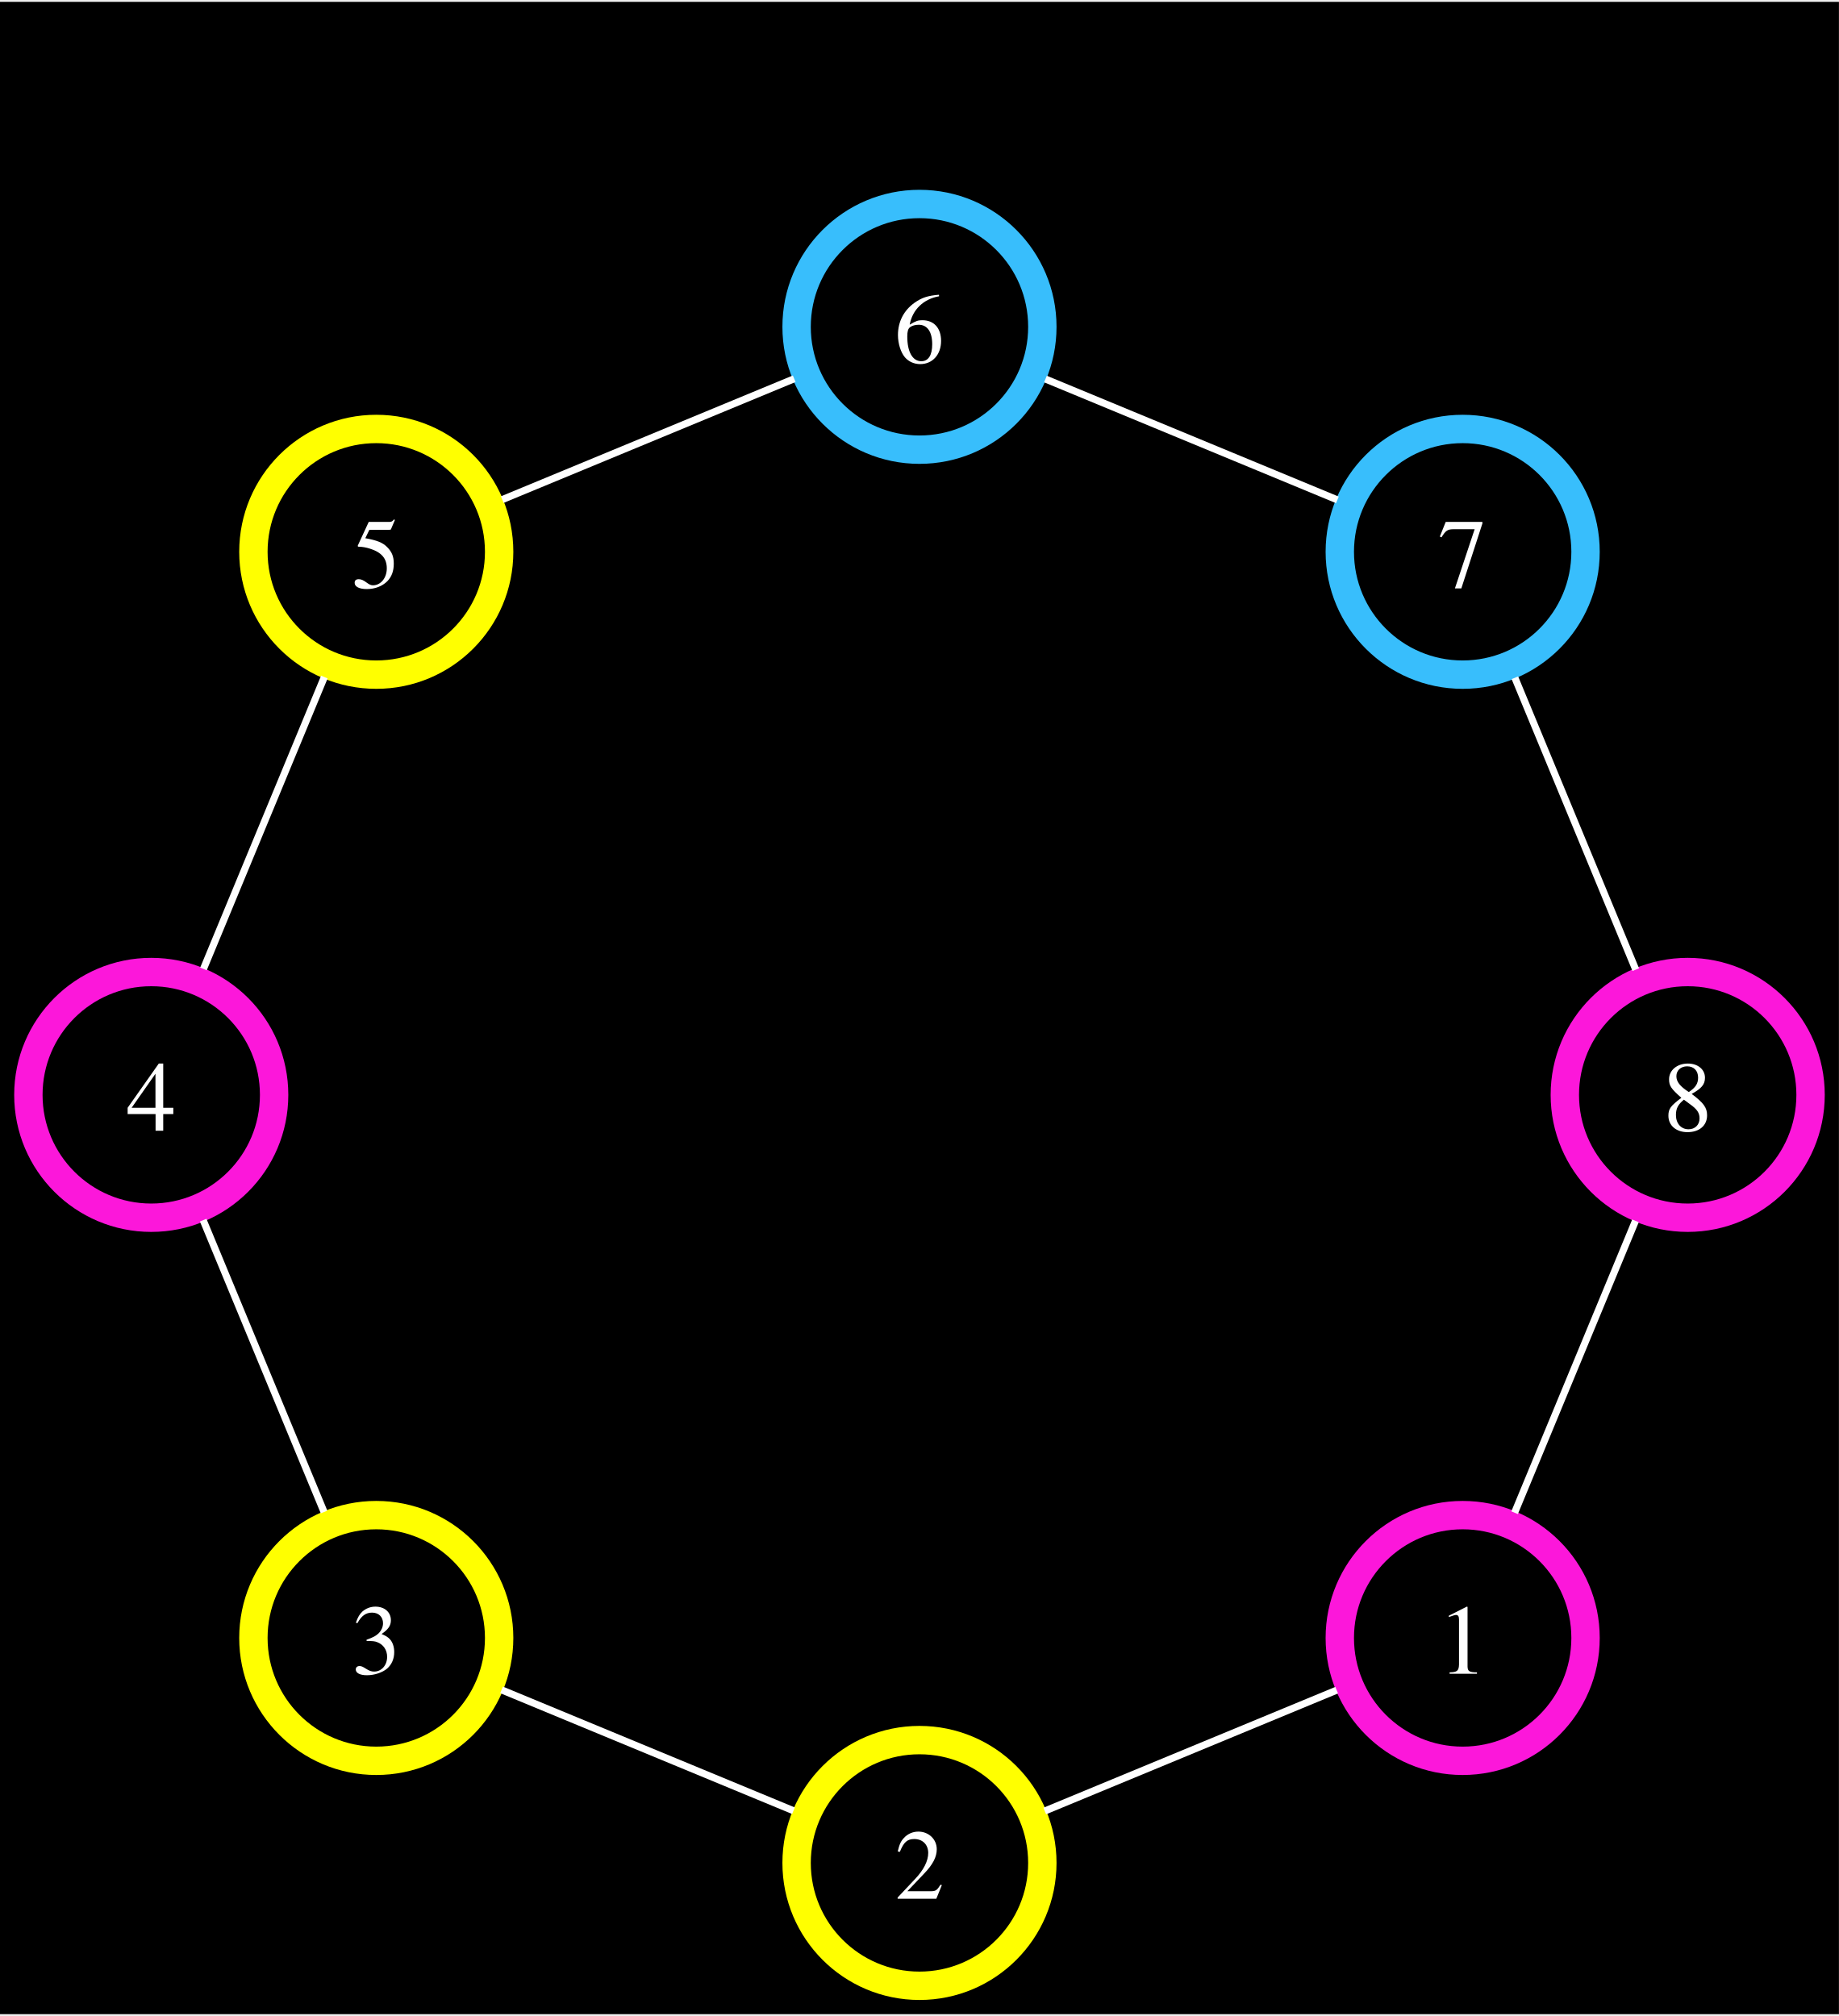
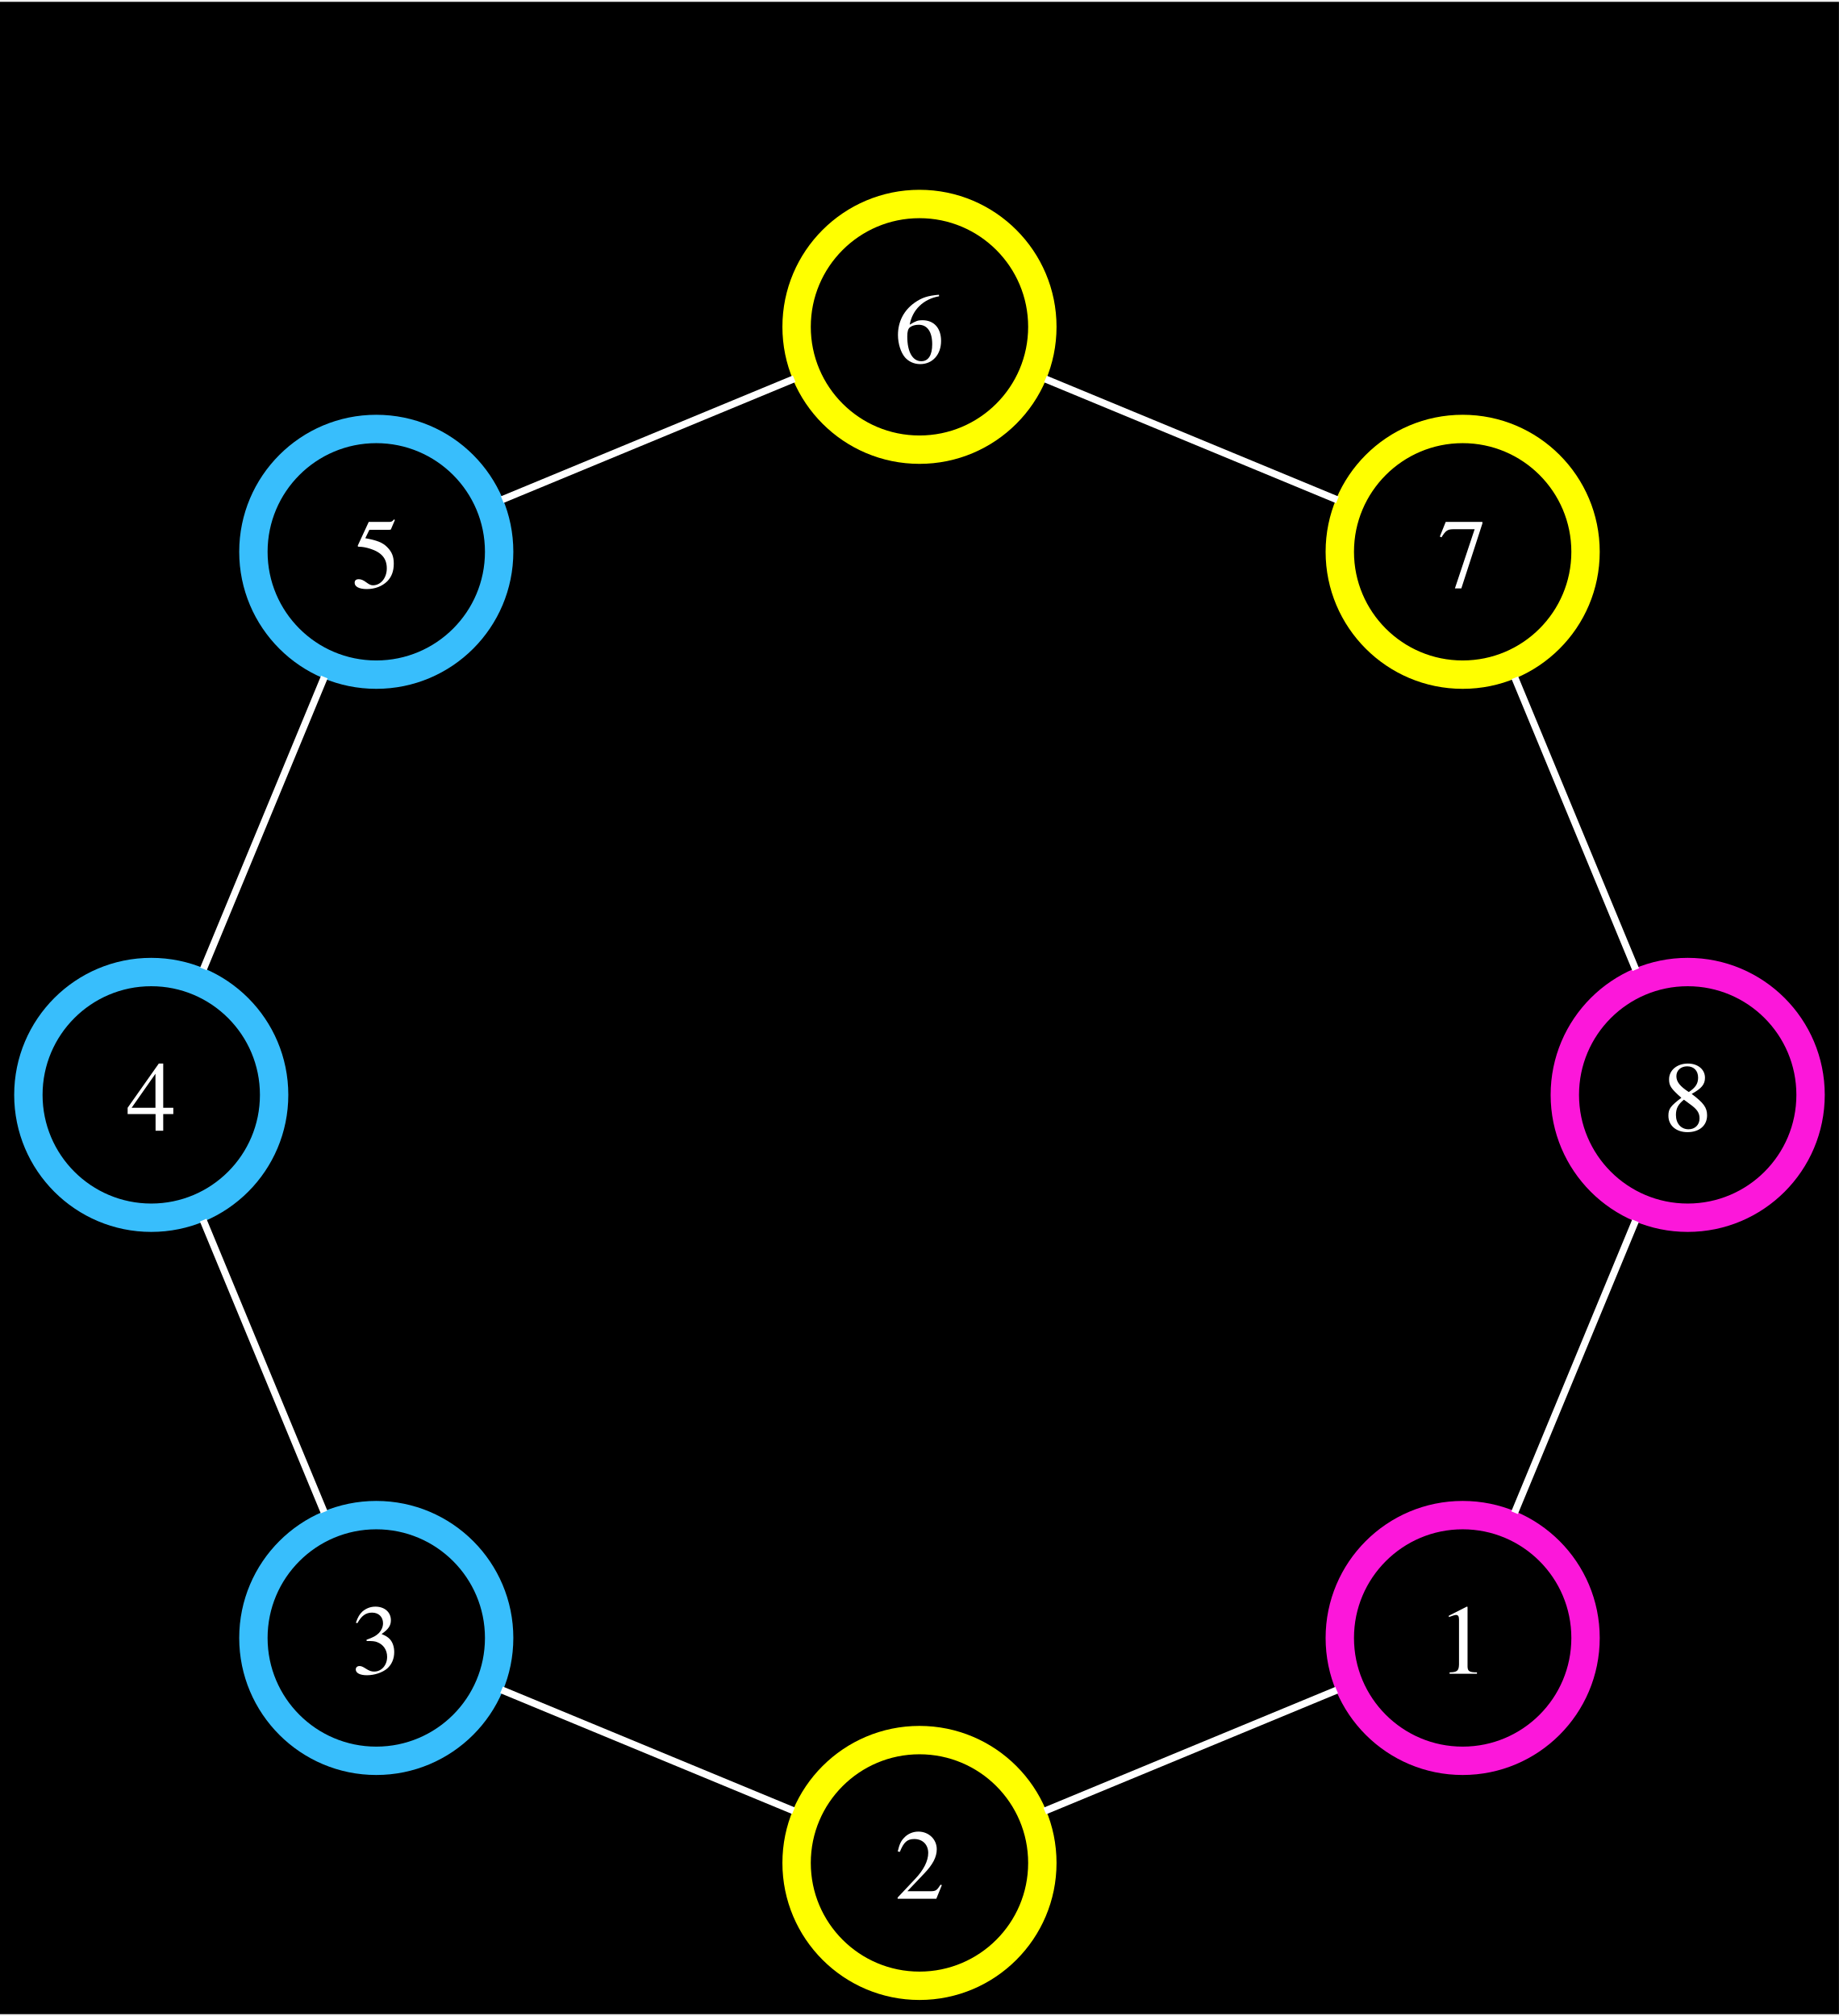
<svg xmlns="http://www.w3.org/2000/svg" width="259pt" height="284pt" viewBox="0.00 0.00 259.22 283.72">
  <g id="graph0" class="graph" transform="scale(1 1) rotate(0) translate(4 279.72)">
    <polygon fill="black" stroke="none" points="-4,4 -4,-279.72 255.22,-279.72 255.22,4 -4,4" />
    <text text-anchor="middle" x="125.61" y="-258.42" font-family="Times,serif" font-size="14.00">Coloring for 3 colors and 8 numbers</text>
    <g id="node1" class="node">
      <ellipse fill="none" stroke="#fc17da" stroke-width="4" cx="202.18" cy="-49.04" rx="17.32" ry="17.32" />
      <text text-anchor="middle" x="202.18" y="-43.99" font-family="Times,serif" font-size="14.00" fill="white">1</text>
    </g>
    <g id="node2" class="node">
      <ellipse fill="none" stroke="#ffff00" stroke-width="4" cx="125.61" cy="-17.32" rx="17.32" ry="17.32" />
      <text text-anchor="middle" x="125.61" y="-12.27" font-family="Times,serif" font-size="14.00" fill="white">2</text>
    </g>
    <g id="edge1" class="edge">
      <path fill="none" stroke="white" d="M184.42,-41.68C172.05,-36.56 155.62,-29.76 143.27,-24.64" />
    </g>
    <g id="node3" class="node">
-       <ellipse fill="none" stroke="#ffff00" stroke-width="4" cx="49.04" cy="-49.04" rx="17.32" ry="17.32" />
+       <ellipse fill="none" stroke="#38befc" stroke-width="4" cx="49.04" cy="-49.04" rx="17.32" ry="17.32" />
      <text text-anchor="middle" x="49.04" y="-43.99" font-family="Times,serif" font-size="14.00" fill="white">3</text>
    </g>
    <g id="edge2" class="edge">
      <path fill="none" stroke="white" d="M107.85,-24.68C95.48,-29.8 79.05,-36.61 66.7,-41.72" />
    </g>
    <g id="node4" class="node">
-       <ellipse fill="none" stroke="#fc17da" stroke-width="4" cx="17.32" cy="-125.61" rx="17.32" ry="17.32" />
+       <ellipse fill="none" stroke="#38befc" stroke-width="4" cx="17.32" cy="-125.61" rx="17.32" ry="17.32" />
      <text text-anchor="middle" x="17.32" y="-120.56" font-family="Times,serif" font-size="14.00" fill="white">4</text>
    </g>
    <g id="edge3" class="edge">
      <path fill="none" stroke="white" d="M41.68,-66.8C36.56,-79.17 29.76,-95.6 24.64,-107.95" />
    </g>
    <g id="node5" class="node">
-       <ellipse fill="none" stroke="#ffff00" stroke-width="4" cx="49.04" cy="-202.18" rx="17.32" ry="17.32" />
+       <ellipse fill="none" stroke="#38befc" stroke-width="4" cx="49.04" cy="-202.18" rx="17.32" ry="17.32" />
      <text text-anchor="middle" x="49.04" y="-197.13" font-family="Times,serif" font-size="14.00" fill="white">5</text>
    </g>
    <g id="edge4" class="edge">
      <path fill="none" stroke="white" d="M24.68,-143.37C29.8,-155.74 36.61,-172.17 41.72,-184.52" />
    </g>
    <g id="node6" class="node">
-       <ellipse fill="none" stroke="#38befc" stroke-width="4" cx="125.61" cy="-233.9" rx="17.32" ry="17.32" />
+       <ellipse fill="none" stroke="#ffff00" stroke-width="4" cx="125.61" cy="-233.9" rx="17.32" ry="17.32" />
      <text text-anchor="middle" x="125.61" y="-228.85" font-family="Times,serif" font-size="14.00" fill="white">6</text>
    </g>
    <g id="edge5" class="edge">
      <path fill="none" stroke="white" d="M66.8,-209.54C79.17,-214.66 95.6,-221.47 107.95,-226.58" />
    </g>
    <g id="node7" class="node">
-       <ellipse fill="none" stroke="#38befc" stroke-width="4" cx="202.18" cy="-202.18" rx="17.32" ry="17.32" />
+       <ellipse fill="none" stroke="#ffff00" stroke-width="4" cx="202.18" cy="-202.18" rx="17.32" ry="17.32" />
      <text text-anchor="middle" x="202.18" y="-197.13" font-family="Times,serif" font-size="14.00" fill="white">7</text>
    </g>
    <g id="edge6" class="edge">
      <path fill="none" stroke="white" d="M143.37,-226.54C155.74,-221.42 172.17,-214.61 184.52,-209.5" />
    </g>
    <g id="node8" class="node">
      <ellipse fill="none" stroke="#fc17da" stroke-width="4" cx="233.9" cy="-125.61" rx="17.32" ry="17.32" />
      <text text-anchor="middle" x="233.9" y="-120.56" font-family="Times,serif" font-size="14.00" fill="white">8</text>
    </g>
    <g id="edge7" class="edge">
      <path fill="none" stroke="white" d="M209.54,-184.42C214.66,-172.05 221.47,-155.62 226.58,-143.27" />
    </g>
    <g id="edge8" class="edge">
      <path fill="none" stroke="white" d="M226.54,-107.85C221.42,-95.48 214.61,-79.05 209.5,-66.7" />
    </g>
  </g>
</svg>
